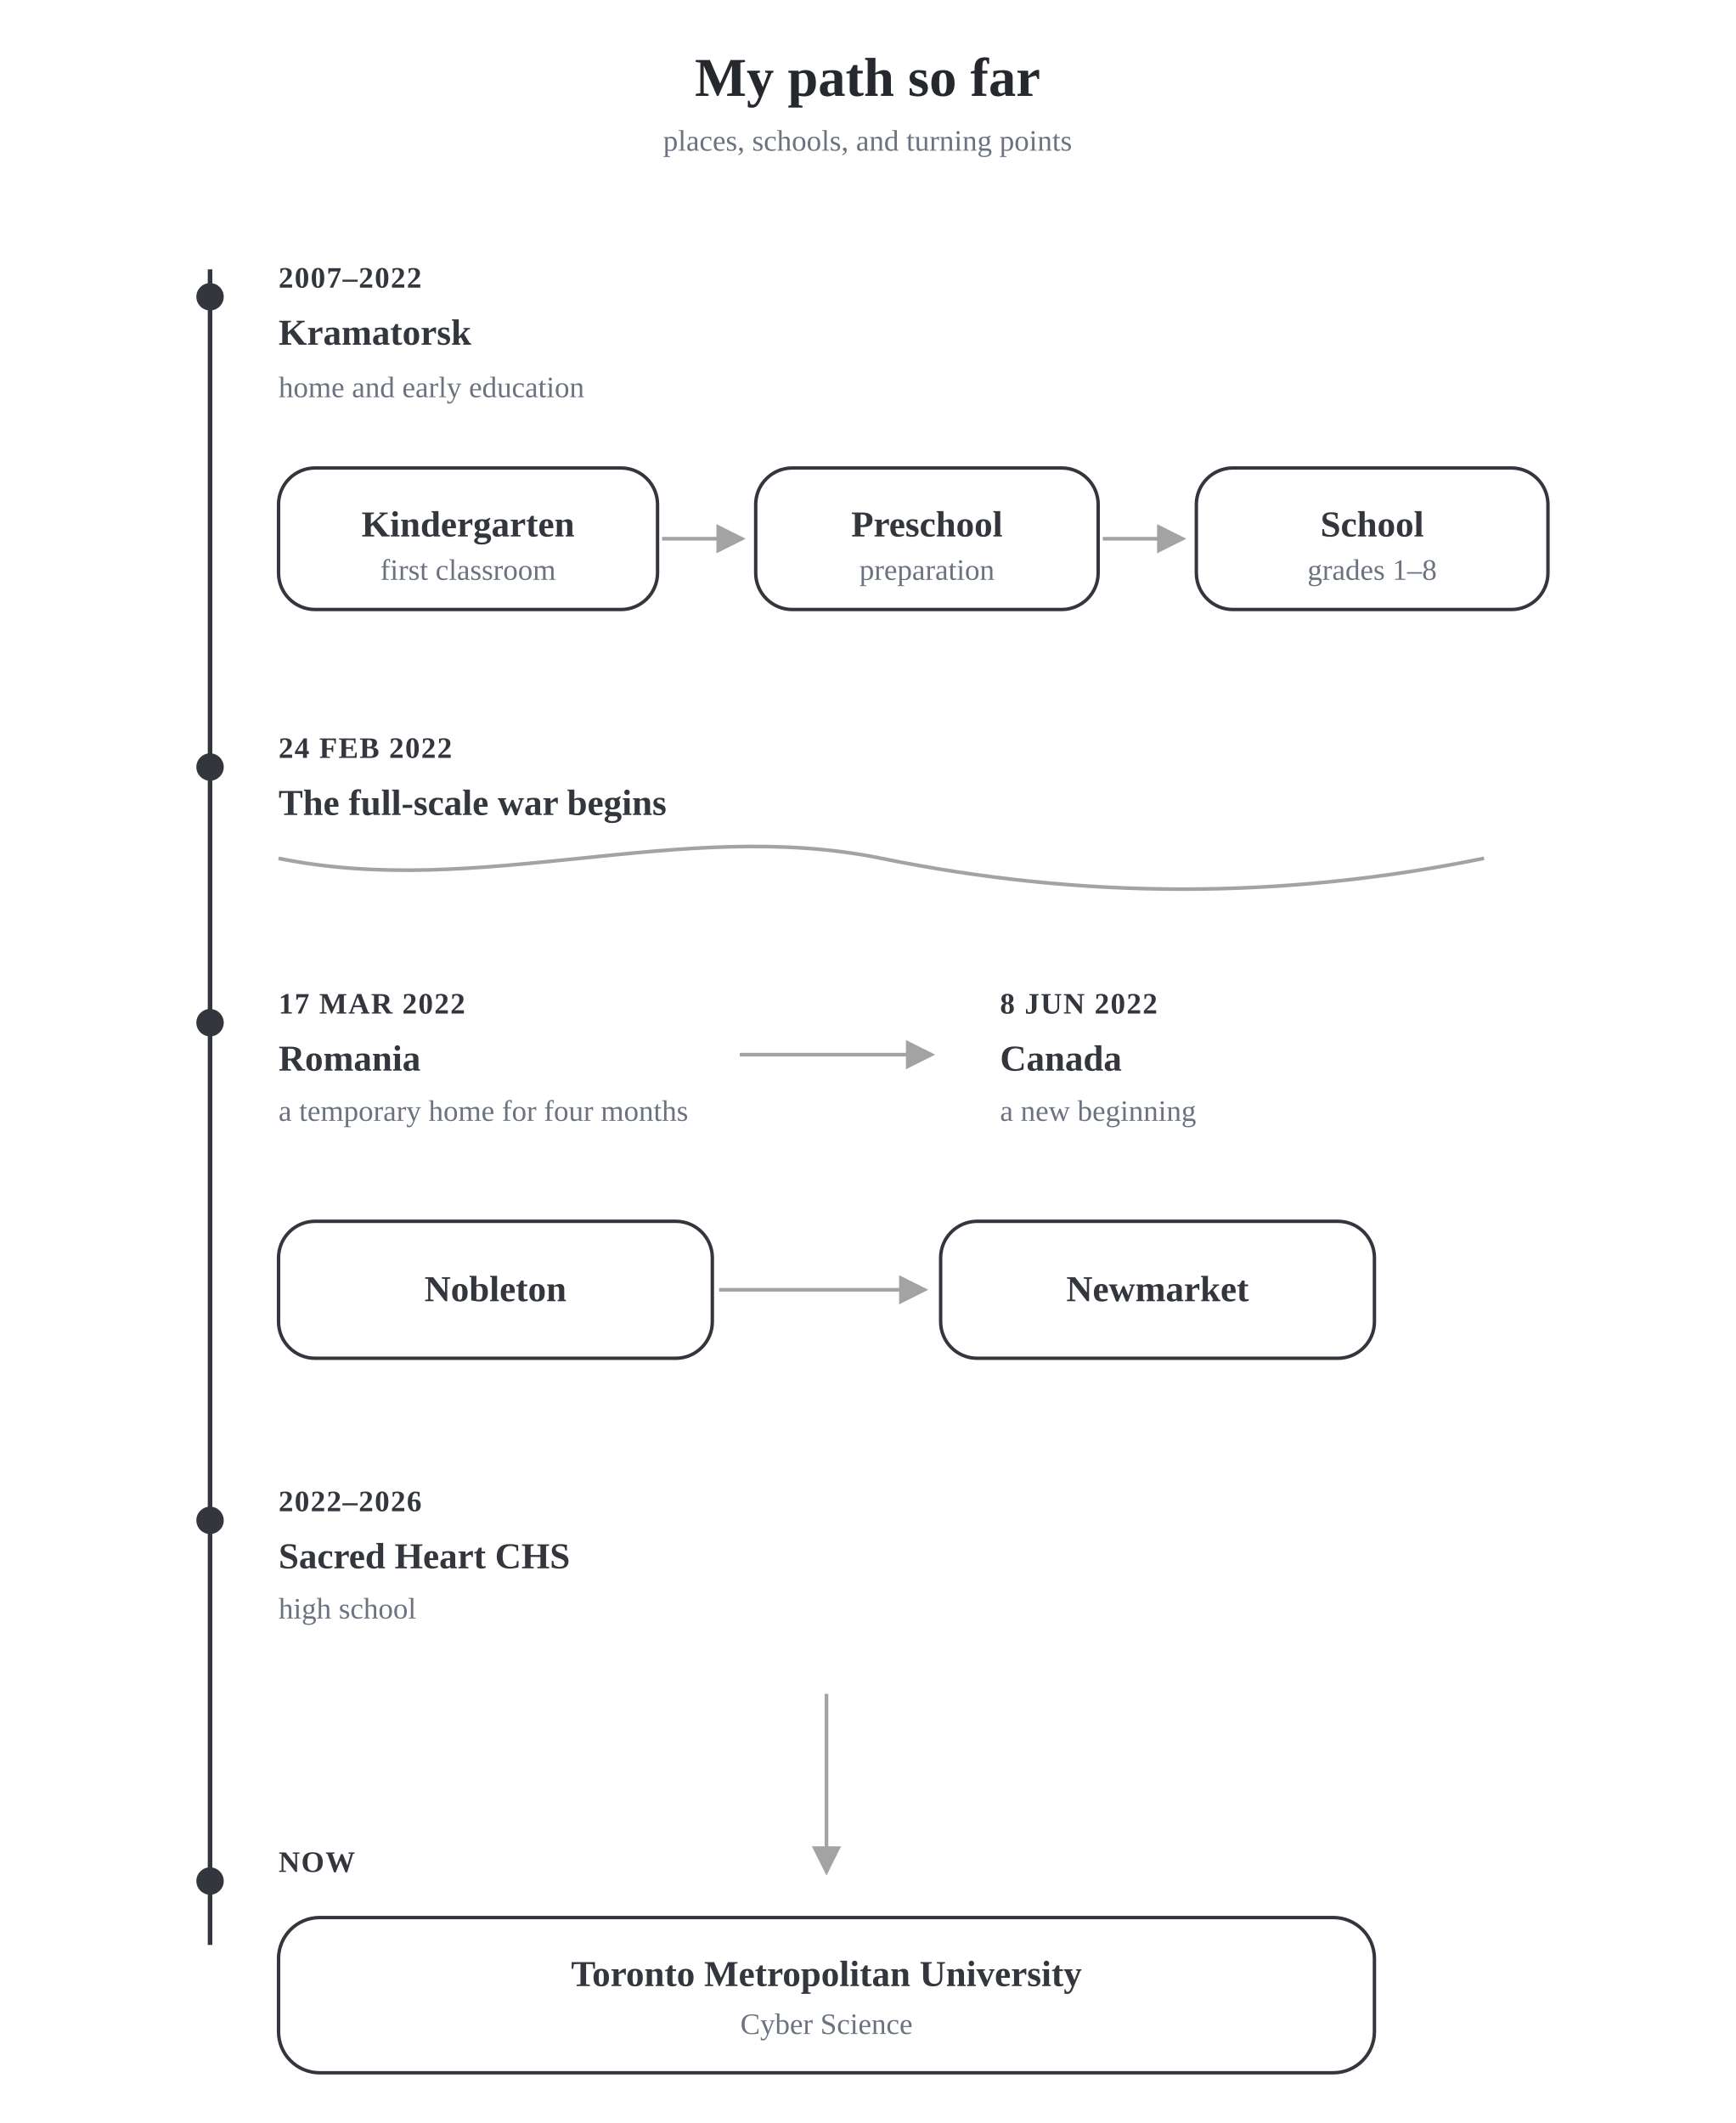
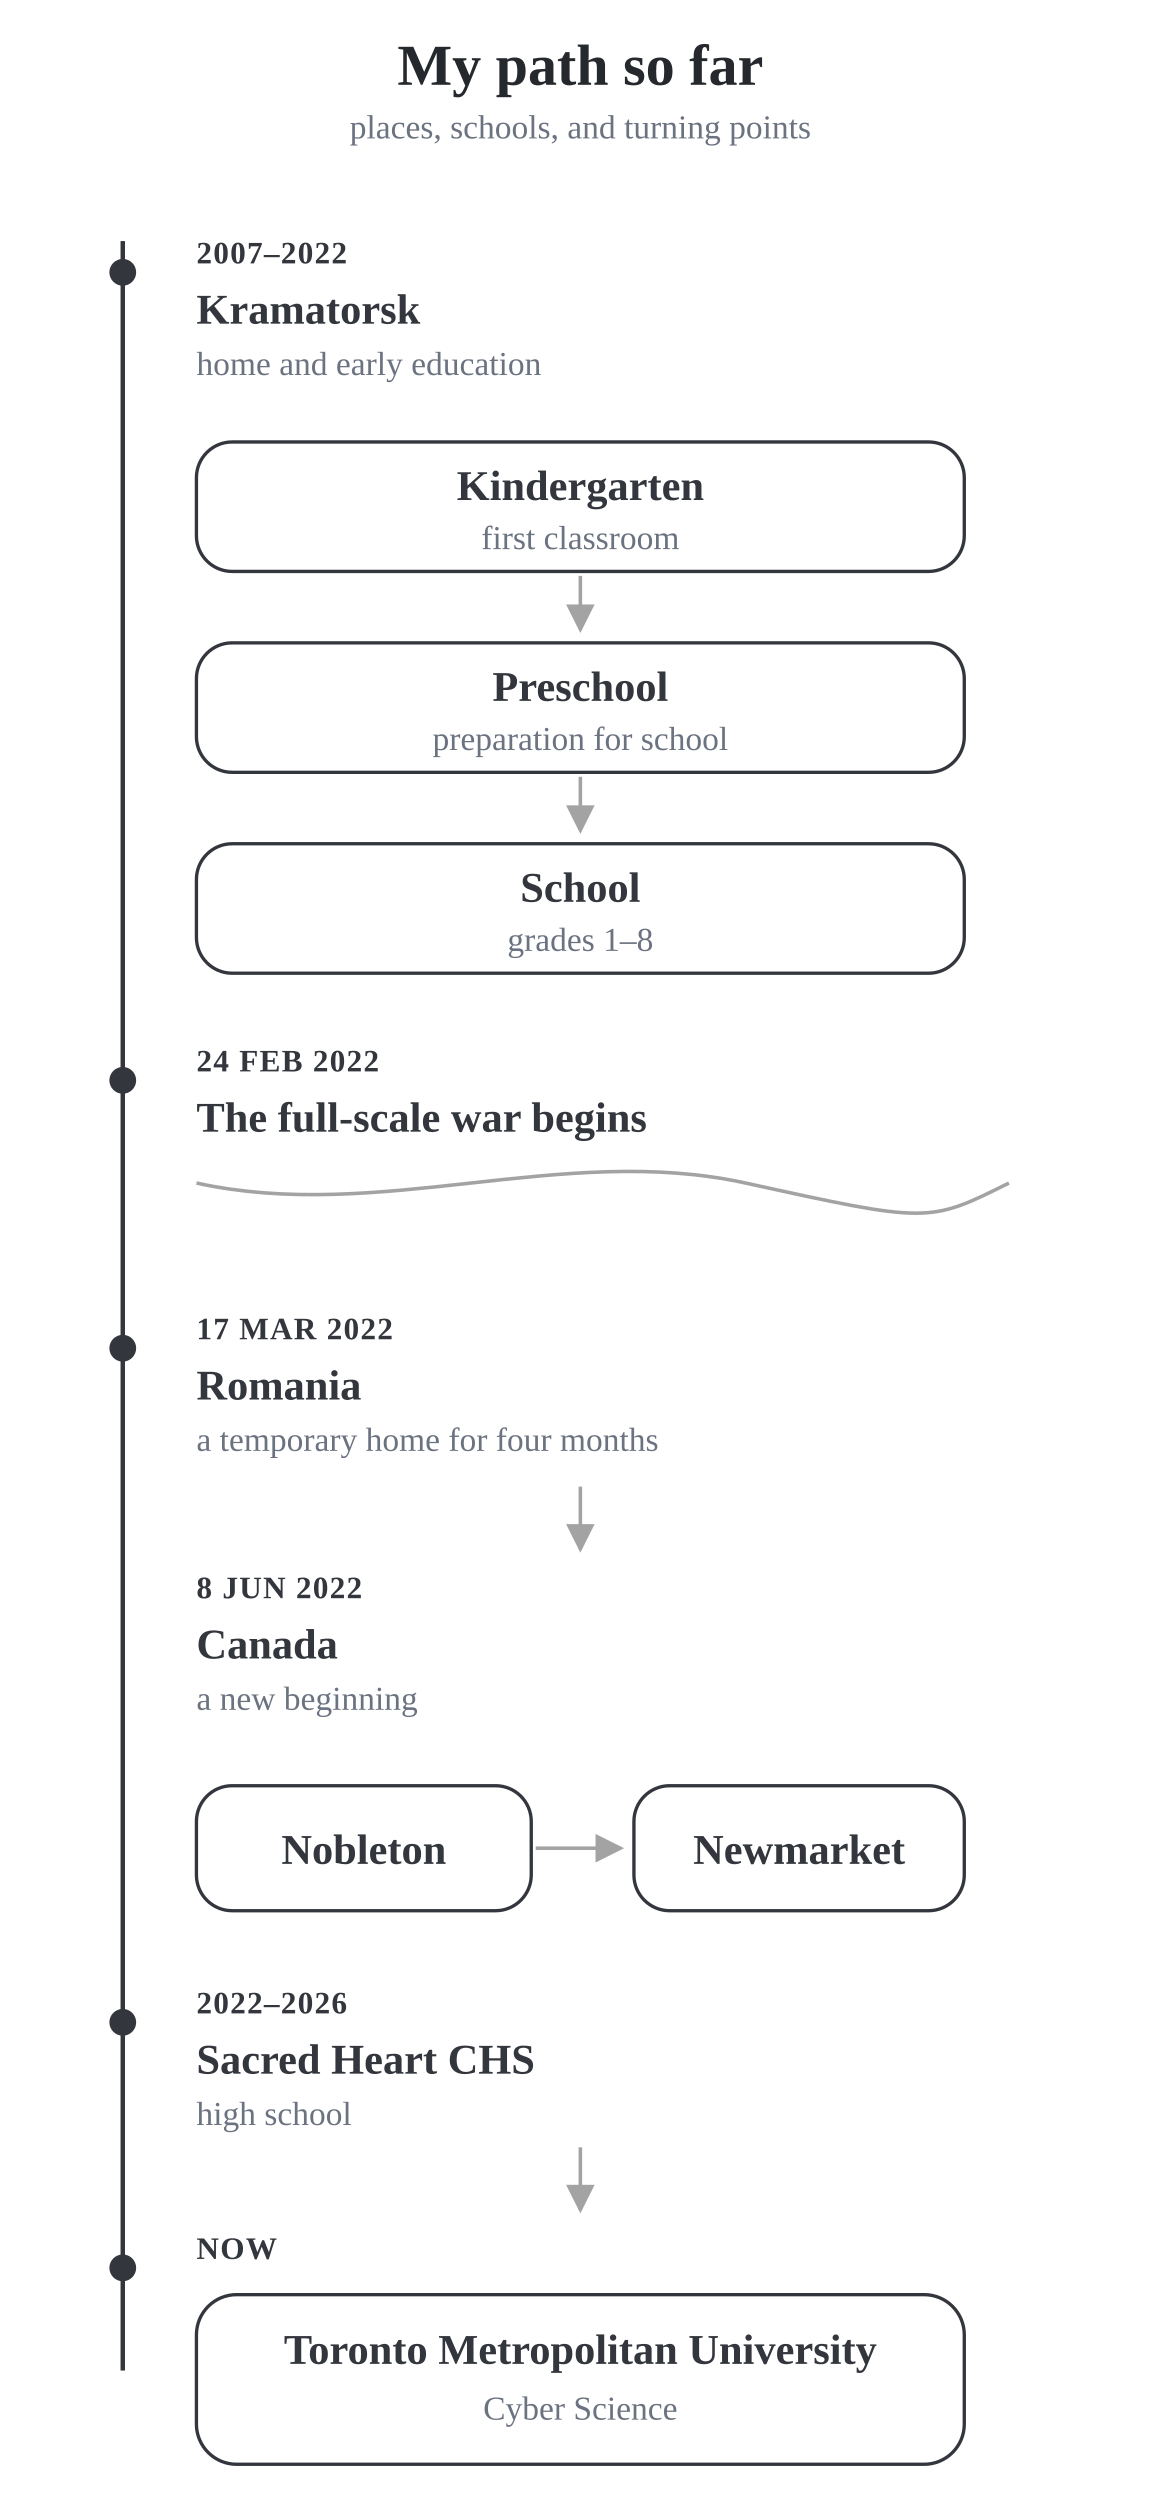
- <svg xmlns="http://www.w3.org/2000/svg" viewBox="0 0 760 930" role="img" aria-label="Life timeline from Kramatorsk through Romania and Canada to TMU">
+ <svg xmlns="http://www.w3.org/2000/svg" viewBox="0 0 520 1120" role="img" aria-label="Life timeline from Kramatorsk through Romania and Canada to TMU">
  <style>
    .line { fill: none; stroke: #a3a3a3; stroke-width: 1.6; }
    .line-strong { fill: none; stroke: #33373d; stroke-width: 2; }
    .node { fill: none; stroke: #33373d; stroke-width: 1.5; }
-     .title { fill: #25282d; font-size: 24px; font-weight: 650; }
-     .label { fill: #33373d; font-size: 16px; font-weight: 600; }
-     .small { fill: #6b7280; font-size: 13px; }
-     .date { fill: #33373d; font-size: 13px; font-weight: 650; letter-spacing: .04em; }
+     .title { fill: #25282d; font-size: 26px; font-weight: 650; }
+     .label { fill: #33373d; font-size: 19px; font-weight: 600; }
+     .small { fill: #6b7280; font-size: 15px; }
+     .date { fill: #33373d; font-size: 14px; font-weight: 650; letter-spacing: .04em; }
    .dot { fill: #33373d; }
    .arrow { fill: #a3a3a3; }
    @media (prefers-color-scheme: dark) {
      .line { stroke: #64676d; }
      .line-strong, .node { stroke: #c8ccd2; }
      .title, .label, .date, .dot { fill: #e6e8eb; }
      .small { fill: #9aa0aa; }
      .arrow { fill: #64676d; }
    }
  </style>
  <defs>
    <marker id="life-arrow" markerWidth="9" markerHeight="9" refX="7" refY="4" orient="auto">
      <path class="arrow" d="M0 0 L8 4 L0 8 Z" />
    </marker>
  </defs>
-   <text class="title" x="380" y="42" text-anchor="middle">My path so far</text>
-   <text class="small" x="380" y="66" text-anchor="middle">places, schools, and turning points</text>
-   <line class="line-strong" x1="92" y1="118" x2="92" y2="852" />
-   <circle class="dot" cx="92" cy="130" r="6" />
-   <text class="date" x="122" y="126">2007–2022</text>
-   <text class="label" x="122" y="151">Kramatorsk</text>
-   <text class="small" x="122" y="174">home and early education</text>
-   <rect class="node" x="122" y="205" width="166" height="62" rx="16" />
-   <text class="label" x="205" y="235" text-anchor="middle">Kindergarten</text>
-   <text class="small" x="205" y="254" text-anchor="middle">first classroom</text>
-   <line class="line" x1="290" y1="236" x2="325" y2="236" marker-end="url(#life-arrow)" />
-   <rect class="node" x="331" y="205" width="150" height="62" rx="16" />
-   <text class="label" x="406" y="235" text-anchor="middle">Preschool</text>
-   <text class="small" x="406" y="254" text-anchor="middle">preparation</text>
-   <line class="line" x1="483" y1="236" x2="518" y2="236" marker-end="url(#life-arrow)" />
-   <rect class="node" x="524" y="205" width="154" height="62" rx="16" />
-   <text class="label" x="601" y="235" text-anchor="middle">School</text>
-   <text class="small" x="601" y="254" text-anchor="middle">grades 1–8</text>
-   <circle class="dot" cx="92" cy="336" r="6" />
-   <text class="date" x="122" y="332">24 FEB 2022</text>
-   <text class="label" x="122" y="357">The full-scale war begins</text>
-   <path class="line" d="M122 376 C210 394 298 358 386 376 S562 394 650 376" />
-   <circle class="dot" cx="92" cy="448" r="6" />
-   <text class="date" x="122" y="444">17 MAR 2022</text>
-   <text class="label" x="122" y="469">Romania</text>
-   <text class="small" x="122" y="491">a temporary home for four months</text>
-   <path class="line" d="M324 462 H408" marker-end="url(#life-arrow)" />
-   <text class="date" x="438" y="444">8 JUN 2022</text>
-   <text class="label" x="438" y="469">Canada</text>
-   <text class="small" x="438" y="491">a new beginning</text>
-   <rect class="node" x="122" y="535" width="190" height="60" rx="16" />
-   <text class="label" x="217" y="570" text-anchor="middle">Nobleton</text>
-   <line class="line" x1="315" y1="565" x2="405" y2="565" marker-end="url(#life-arrow)" />
-   <rect class="node" x="412" y="535" width="190" height="60" rx="16" />
-   <text class="label" x="507" y="570" text-anchor="middle">Newmarket</text>
-   <circle class="dot" cx="92" cy="666" r="6" />
-   <text class="date" x="122" y="662">2022–2026</text>
-   <text class="label" x="122" y="687">Sacred Heart CHS</text>
-   <text class="small" x="122" y="709">high school</text>
-   <line class="line" x1="362" y1="742" x2="362" y2="820" marker-end="url(#life-arrow)" />
-   <circle class="dot" cx="92" cy="824" r="6" />
-   <text class="date" x="122" y="820">NOW</text>
-   <rect class="node" x="122" y="840" width="480" height="68" rx="18" />
-   <text class="label" x="362" y="870" text-anchor="middle">Toronto Metropolitan University</text>
-   <text class="small" x="362" y="891" text-anchor="middle">Cyber Science</text>
+   <text class="title" x="260" y="38" text-anchor="middle">My path so far</text>
+   <text class="small" x="260" y="62" text-anchor="middle">places, schools, and turning points</text>
+   <line class="line-strong" x1="55" y1="108" x2="55" y2="1062" />
+   <circle class="dot" cx="55" cy="122" r="6" />
+   <text class="date" x="88" y="118">2007–2022</text>
+   <text class="label" x="88" y="145">Kramatorsk</text>
+   <text class="small" x="88" y="168">home and early education</text>
+   <rect class="node" x="88" y="198" width="344" height="58" rx="16" />
+   <text class="label" x="260" y="224" text-anchor="middle">Kindergarten</text>
+   <text class="small" x="260" y="246" text-anchor="middle">first classroom</text>
+   <line class="line" x1="260" y1="258" x2="260" y2="282" marker-end="url(#life-arrow)" />
+   <rect class="node" x="88" y="288" width="344" height="58" rx="16" />
+   <text class="label" x="260" y="314" text-anchor="middle">Preschool</text>
+   <text class="small" x="260" y="336" text-anchor="middle">preparation for school</text>
+   <line class="line" x1="260" y1="348" x2="260" y2="372" marker-end="url(#life-arrow)" />
+   <rect class="node" x="88" y="378" width="344" height="58" rx="16" />
+   <text class="label" x="260" y="404" text-anchor="middle">School</text>
+   <text class="small" x="260" y="426" text-anchor="middle">grades 1–8</text>
+   <circle class="dot" cx="55" cy="484" r="6" />
+   <text class="date" x="88" y="480">24 FEB 2022</text>
+   <text class="label" x="88" y="507">The full-scale war begins</text>
+   <path class="line" d="M88 530 C170 548 252 512 334 530 S416 548 452 530" />
+   <circle class="dot" cx="55" cy="604" r="6" />
+   <text class="date" x="88" y="600">17 MAR 2022</text>
+   <text class="label" x="88" y="627">Romania</text>
+   <text class="small" x="88" y="650">a temporary home for four months</text>
+   <line class="line" x1="260" y1="666" x2="260" y2="694" marker-end="url(#life-arrow)" />
+   <text class="date" x="88" y="716">8 JUN 2022</text>
+   <text class="label" x="88" y="743">Canada</text>
+   <text class="small" x="88" y="766">a new beginning</text>
+   <rect class="node" x="88" y="800" width="150" height="56" rx="16" />
+   <text class="label" x="163" y="835" text-anchor="middle">Nobleton</text>
+   <line class="line" x1="240" y1="828" x2="278" y2="828" marker-end="url(#life-arrow)" />
+   <rect class="node" x="284" y="800" width="148" height="56" rx="16" />
+   <text class="label" x="358" y="835" text-anchor="middle">Newmarket</text>
+   <circle class="dot" cx="55" cy="906" r="6" />
+   <text class="date" x="88" y="902">2022–2026</text>
+   <text class="label" x="88" y="929">Sacred Heart CHS</text>
+   <text class="small" x="88" y="952">high school</text>
+   <line class="line" x1="260" y1="962" x2="260" y2="990" marker-end="url(#life-arrow)" />
+   <circle class="dot" cx="55" cy="1016" r="6" />
+   <text class="date" x="88" y="1012">NOW</text>
+   <rect class="node" x="88" y="1028" width="344" height="76" rx="18" />
+   <text class="label" x="260" y="1059" text-anchor="middle">Toronto Metropolitan University</text>
+   <text class="small" x="260" y="1084" text-anchor="middle">Cyber Science</text>
</svg>
